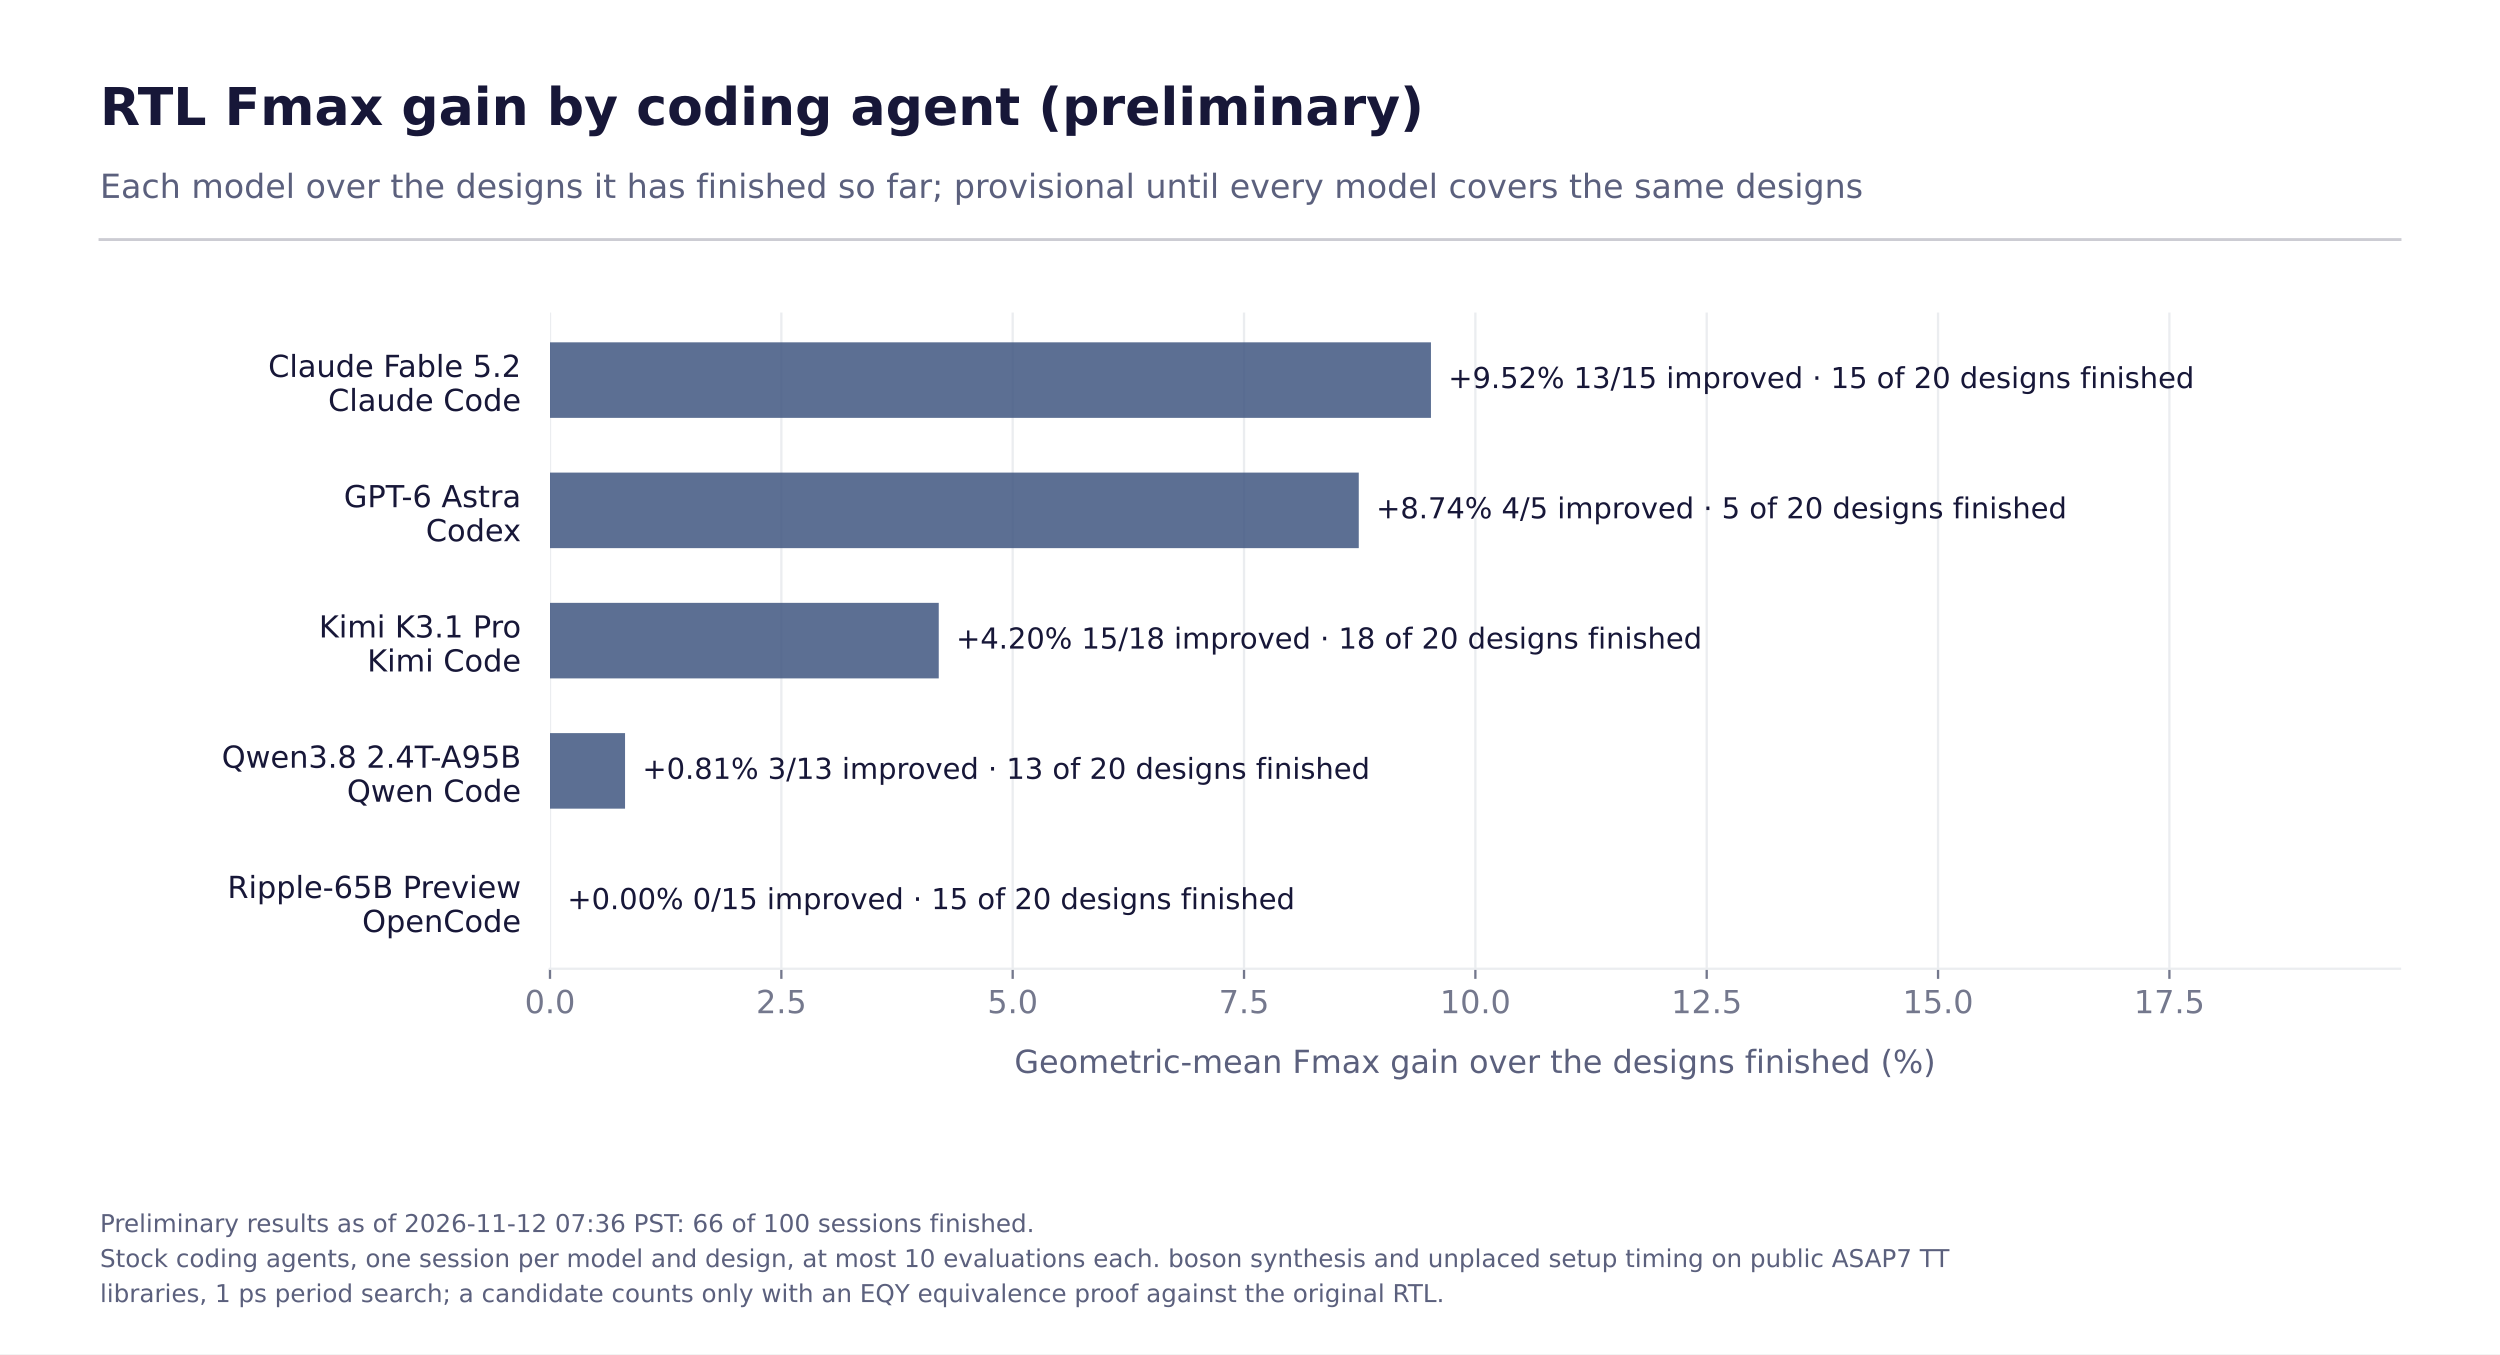
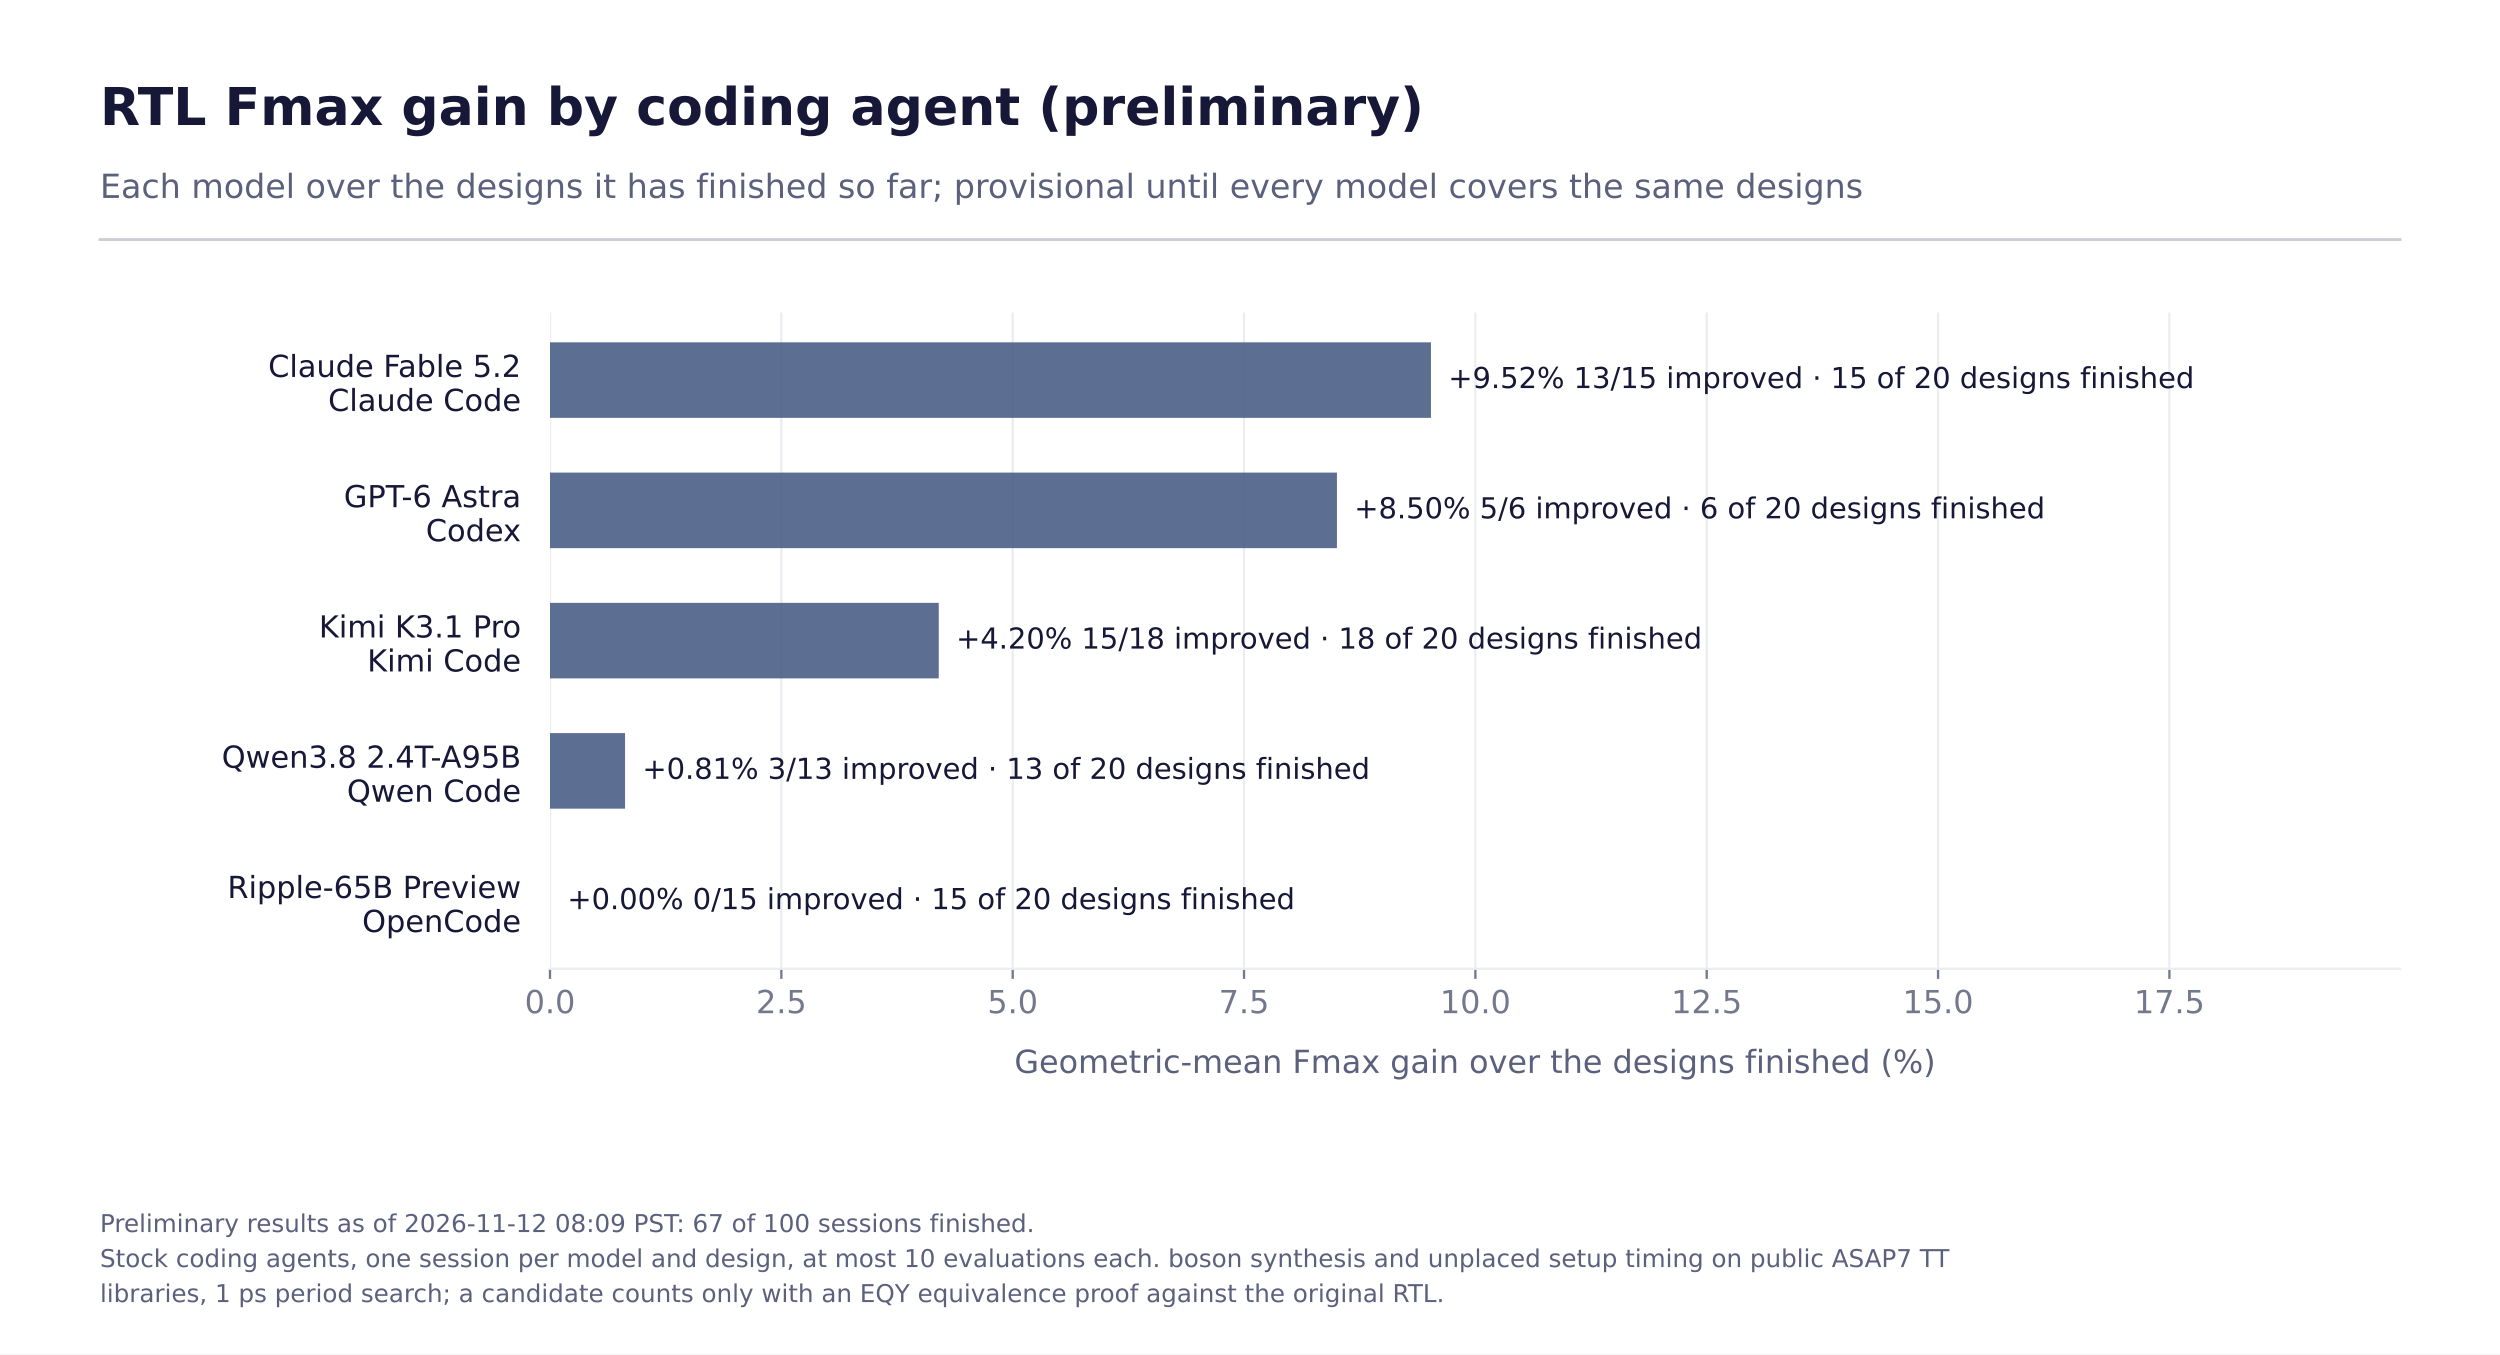
<svg xmlns="http://www.w3.org/2000/svg" xmlns:xlink="http://www.w3.org/1999/xlink" width="864pt" height="468pt" viewBox="0 0 864 468" version="1.1">
  <defs>
    <style type="text/css">*{stroke-linejoin: round; stroke-linecap: butt}</style>
  </defs>
  <g id="figure_1">
    <g id="patch_1">
      <path d="M 0 468  L 864 468  L 864 0  L 0 0  z " style="fill: #ffffff" />
    </g>
    <g id="axes_1">
      <g id="patch_2">
        <path d="M 190.08 334.8  L 829.44 334.8  L 829.44 108  L 190.08 108  z " style="fill: #ffffff" />
      </g>
      <g id="matplotlib.axis_1">
        <g id="xtick_1">
          <g id="line2d_1">
            <path d="M 190.08 334.8  L 190.08 108  " clip-path="url(#p4ebb32de9a)" style="fill: none; stroke: #ebedf0; stroke-width: 0.8; stroke-linecap: square" />
          </g>
          <g id="line2d_2">
            <defs>
              <path id="m93d353a957" d="M 0 0  L 0 3.5  " style="stroke: #74788d; stroke-width: 0.8" />
            </defs>
            <g>
              <use xlink:href="#m93d353a957" x="190.08" y="334.8" style="fill: #74788d; stroke: #74788d; stroke-width: 0.8" />
            </g>
          </g>
          <g id="text_1">
            <text style="fill: #74788d; font: 11px 'DejaVu Sans'; text-anchor: middle" x="190.08" y="350.158" transform="rotate(-0 190.08 350.1583)">0.0</text>
          </g>
        </g>
        <g id="xtick_2">
          <g id="line2d_3">
            <path d="M 270.032 334.8  L 270.032 108  " clip-path="url(#p4ebb32de9a)" style="fill: none; stroke: #ebedf0; stroke-width: 0.8; stroke-linecap: square" />
          </g>
          <g id="line2d_4">
            <g>
              <use xlink:href="#m93d353a957" x="270.032" y="334.8" style="fill: #74788d; stroke: #74788d; stroke-width: 0.8" />
            </g>
          </g>
          <g id="text_2">
            <text style="fill: #74788d; font: 11px 'DejaVu Sans'; text-anchor: middle" x="270.032" y="350.158" transform="rotate(-0 270.032 350.1583)">2.5</text>
          </g>
        </g>
        <g id="xtick_3">
          <g id="line2d_5">
            <path d="M 349.984 334.8  L 349.984 108  " clip-path="url(#p4ebb32de9a)" style="fill: none; stroke: #ebedf0; stroke-width: 0.8; stroke-linecap: square" />
          </g>
          <g id="line2d_6">
            <g>
              <use xlink:href="#m93d353a957" x="349.984" y="334.8" style="fill: #74788d; stroke: #74788d; stroke-width: 0.8" />
            </g>
          </g>
          <g id="text_3">
            <text style="fill: #74788d; font: 11px 'DejaVu Sans'; text-anchor: middle" x="349.984" y="350.158" transform="rotate(-0 349.984 350.1583)">5.0</text>
          </g>
        </g>
        <g id="xtick_4">
          <g id="line2d_7">
            <path d="M 429.936 334.8  L 429.936 108  " clip-path="url(#p4ebb32de9a)" style="fill: none; stroke: #ebedf0; stroke-width: 0.8; stroke-linecap: square" />
          </g>
          <g id="line2d_8">
            <g>
              <use xlink:href="#m93d353a957" x="429.936" y="334.8" style="fill: #74788d; stroke: #74788d; stroke-width: 0.8" />
            </g>
          </g>
          <g id="text_4">
            <text style="fill: #74788d; font: 11px 'DejaVu Sans'; text-anchor: middle" x="429.936" y="350.158" transform="rotate(-0 429.9359 350.1583)">7.5</text>
          </g>
        </g>
        <g id="xtick_5">
          <g id="line2d_9">
            <path d="M 509.888 334.8  L 509.888 108  " clip-path="url(#p4ebb32de9a)" style="fill: none; stroke: #ebedf0; stroke-width: 0.8; stroke-linecap: square" />
          </g>
          <g id="line2d_10">
            <g>
              <use xlink:href="#m93d353a957" x="509.888" y="334.8" style="fill: #74788d; stroke: #74788d; stroke-width: 0.8" />
            </g>
          </g>
          <g id="text_5">
            <text style="fill: #74788d; font: 11px 'DejaVu Sans'; text-anchor: middle" x="509.888" y="350.158" transform="rotate(-0 509.8879 350.1583)">10.0</text>
          </g>
        </g>
        <g id="xtick_6">
          <g id="line2d_11">
            <path d="M 589.84 334.8  L 589.84 108  " clip-path="url(#p4ebb32de9a)" style="fill: none; stroke: #ebedf0; stroke-width: 0.8; stroke-linecap: square" />
          </g>
          <g id="line2d_12">
            <g>
              <use xlink:href="#m93d353a957" x="589.84" y="334.8" style="fill: #74788d; stroke: #74788d; stroke-width: 0.8" />
            </g>
          </g>
          <g id="text_6">
            <text style="fill: #74788d; font: 11px 'DejaVu Sans'; text-anchor: middle" x="589.84" y="350.158" transform="rotate(-0 589.8399 350.1583)">12.5</text>
          </g>
        </g>
        <g id="xtick_7">
          <g id="line2d_13">
            <path d="M 669.792 334.8  L 669.792 108  " clip-path="url(#p4ebb32de9a)" style="fill: none; stroke: #ebedf0; stroke-width: 0.8; stroke-linecap: square" />
          </g>
          <g id="line2d_14">
            <g>
              <use xlink:href="#m93d353a957" x="669.792" y="334.8" style="fill: #74788d; stroke: #74788d; stroke-width: 0.8" />
            </g>
          </g>
          <g id="text_7">
            <text style="fill: #74788d; font: 11px 'DejaVu Sans'; text-anchor: middle" x="669.792" y="350.158" transform="rotate(-0 669.7919 350.1583)">15.0</text>
          </g>
        </g>
        <g id="xtick_8">
          <g id="line2d_15">
            <path d="M 749.744 334.8  L 749.744 108  " clip-path="url(#p4ebb32de9a)" style="fill: none; stroke: #ebedf0; stroke-width: 0.8; stroke-linecap: square" />
          </g>
          <g id="line2d_16">
            <g>
              <use xlink:href="#m93d353a957" x="749.744" y="334.8" style="fill: #74788d; stroke: #74788d; stroke-width: 0.8" />
            </g>
          </g>
          <g id="text_8">
            <text style="fill: #74788d; font: 11px 'DejaVu Sans'; text-anchor: middle" x="749.744" y="350.158" transform="rotate(-0 749.7439 350.1583)">17.5</text>
          </g>
        </g>
        <g id="text_9">
          <text style="fill: #5b607d; font: 11px 'DejaVu Sans'; text-anchor: middle" x="509.76" y="370.804" transform="rotate(-0 509.76 370.8042)">Geometric-mean Fmax gain over the designs finished (%)</text>
        </g>
      </g>
      <g id="matplotlib.axis_2">
        <g id="ytick_1">
          <g id="line2d_17" />
          <g id="text_10">
            <text style="fill: #171738; font: 10.5px 'DejaVu Sans'" transform="translate(92.68391 130.2724)">Claude Fable 5.2</text>
            <text style="fill: #171738; font: 10.5px 'DejaVu Sans'" transform="translate(113.3952 142.0301)">Claude Code</text>
          </g>
        </g>
        <g id="ytick_2">
          <g id="line2d_18" />
          <g id="text_11">
            <text style="fill: #171738; font: 10.5px 'DejaVu Sans'" transform="translate(118.8322 175.2903)">GPT-6 Astra</text>
            <text style="fill: #171738; font: 10.5px 'DejaVu Sans'" transform="translate(147.1658 187.048)">Codex</text>
          </g>
        </g>
        <g id="ytick_3">
          <g id="line2d_19" />
          <g id="text_12">
            <text style="fill: #171738; font: 10.5px 'DejaVu Sans'" transform="translate(110.2222 220.3082)">Kimi K3.1 Pro</text>
            <text style="fill: #171738; font: 10.5px 'DejaVu Sans'" transform="translate(126.9123 232.0659)">Kimi Code</text>
          </g>
        </g>
        <g id="ytick_4">
          <g id="line2d_20" />
          <g id="text_13">
            <text style="fill: #171738; font: 10.5px 'DejaVu Sans'" transform="translate(76.62383 265.326)">Qwen3.8 2.4T-A95B</text>
            <text style="fill: #171738; font: 10.5px 'DejaVu Sans'" transform="translate(119.892 277.0837)">Qwen Code</text>
          </g>
        </g>
        <g id="ytick_5">
          <g id="line2d_21" />
          <g id="text_14">
            <text style="fill: #171738; font: 10.5px 'DejaVu Sans'" transform="translate(78.59914 310.3439)">Ripple-65B Preview</text>
            <text style="fill: #171738; font: 10.5px 'DejaVu Sans'" transform="translate(125.1502 322.1016)">OpenCode</text>
          </g>
        </g>
      </g>
      <g id="patch_3">
        <path d="M 190.08 118.309  L 494.537 118.309  L 494.537 144.419  L 190.08 144.419  z " clip-path="url(#p4ebb32de9a)" style="fill: #3f5680; opacity: 0.85" />
      </g>
      <g id="patch_4">
-         <path d="M 190.08 163.327  L 469.592 163.327  L 469.592 189.437  L 190.08 189.437  z " clip-path="url(#p4ebb32de9a)" style="fill: #3f5680; opacity: 0.85" />
+         <path d="M 190.08 163.327  L 462.045 163.327  L 462.045 189.437  L 190.08 189.437  z " clip-path="url(#p4ebb32de9a)" style="fill: #3f5680; opacity: 0.85" />
      </g>
      <g id="patch_5">
        <path d="M 190.08 208.345  L 324.431 208.345  L 324.431 234.455  L 190.08 234.455  z " clip-path="url(#p4ebb32de9a)" style="fill: #3f5680; opacity: 0.85" />
      </g>
      <g id="patch_6">
        <path d="M 190.08 253.363  L 216.016 253.363  L 216.016 279.473  L 190.08 279.473  z " clip-path="url(#p4ebb32de9a)" style="fill: #3f5680; opacity: 0.85" />
      </g>
      <g id="patch_7">
        <path d="M 190.08 298.381  L 190.08 298.381  L 190.08 324.491  L 190.08 324.491  z " clip-path="url(#p4ebb32de9a)" style="fill: #3f5680; opacity: 0.85" />
      </g>
      <g id="patch_8">
        <path d="M 190.08 334.8  L 829.44 334.8  " style="fill: none; stroke: #ebedf0; stroke-width: 0.8; stroke-linejoin: miter; stroke-linecap: square" />
      </g>
      <g id="text_15">
        <text style="fill: #171738; font: 10px 'DejaVu Sans'; text-anchor: start" x="500.537" y="134.124" transform="rotate(-0 500.5371 134.1236)">+9.52%   13/15 improved · 15 of 20 designs finished</text>
      </g>
      <g id="text_16">
-         <text style="fill: #171738; font: 10px 'DejaVu Sans'; text-anchor: start" x="475.592" y="179.142" transform="rotate(-0 475.5921 179.1415)">+8.74%   4/5 improved · 5 of 20 designs finished</text>
+         <text style="fill: #171738; font: 10px 'DejaVu Sans'; text-anchor: start" x="468.045" y="179.142" transform="rotate(-0 468.0447 179.1415)">+8.50%   5/6 improved · 6 of 20 designs finished</text>
      </g>
      <g id="text_17">
        <text style="fill: #171738; font: 10px 'DejaVu Sans'; text-anchor: start" x="330.431" y="224.159" transform="rotate(-0 330.4313 224.1594)">+4.20%   15/18 improved · 18 of 20 designs finished</text>
      </g>
      <g id="text_18">
        <text style="fill: #171738; font: 10px 'DejaVu Sans'; text-anchor: start" x="222.016" y="269.177" transform="rotate(-0 222.0164 269.1772)">+0.81%   3/13 improved · 13 of 20 designs finished</text>
      </g>
      <g id="text_19">
        <text style="fill: #171738; font: 10px 'DejaVu Sans'; text-anchor: start" x="196.08" y="314.195" transform="rotate(-0 196.08 314.1951)">+0.00%   0/15 improved · 15 of 20 designs finished</text>
      </g>
    </g>
    <g id="line2d_22">
      <path d="M 34.56 82.8  L 829.44 82.8  " style="fill: none; stroke: #171738; stroke-opacity: 0.22; stroke-linecap: square" />
    </g>
    <g id="text_20">
      <text style="fill: #171738; font: 700 18px 'DejaVu Sans'; text-anchor: start" x="34.56" y="43.2" transform="rotate(-0 34.56 43.2)">RTL Fmax gain by coding agent (preliminary)</text>
    </g>
    <g id="text_21">
      <text style="fill: #5b607d; font: 11.5px 'DejaVu Sans'; text-anchor: start" x="34.56" y="68.4" transform="rotate(-0 34.56 68.4)">Each model over the designs it has finished so far; provisional until every model covers the same designs</text>
    </g>
    <g id="text_22">
-       <text style="fill: #5b607d; font: 8.5px 'DejaVu Sans'" transform="translate(34.56 425.7968)">Preliminary results as of 2026-11-12 07:36 PST: 66 of 100 sessions finished.</text>
+       <text style="fill: #5b607d; font: 8.5px 'DejaVu Sans'" transform="translate(34.56 425.7968)">Preliminary results as of 2026-11-12 08:09 PST: 67 of 100 sessions finished.</text>
      <text style="fill: #5b607d; font: 8.5px 'DejaVu Sans'" transform="translate(34.56 437.8984)">Stock coding agents, one session per model and design, at most 10 evaluations each. boson synthesis and unplaced setup timing on public ASAP7 TT</text>
      <text style="fill: #5b607d; font: 8.5px 'DejaVu Sans'" transform="translate(34.56 450)">libraries, 1 ps period search; a candidate counts only with an EQY equivalence proof against the original RTL.</text>
    </g>
  </g>
  <defs>
    <clipPath id="p4ebb32de9a">
      <rect x="190.08" y="108" width="639.36" height="226.8" />
    </clipPath>
  </defs>
</svg>
